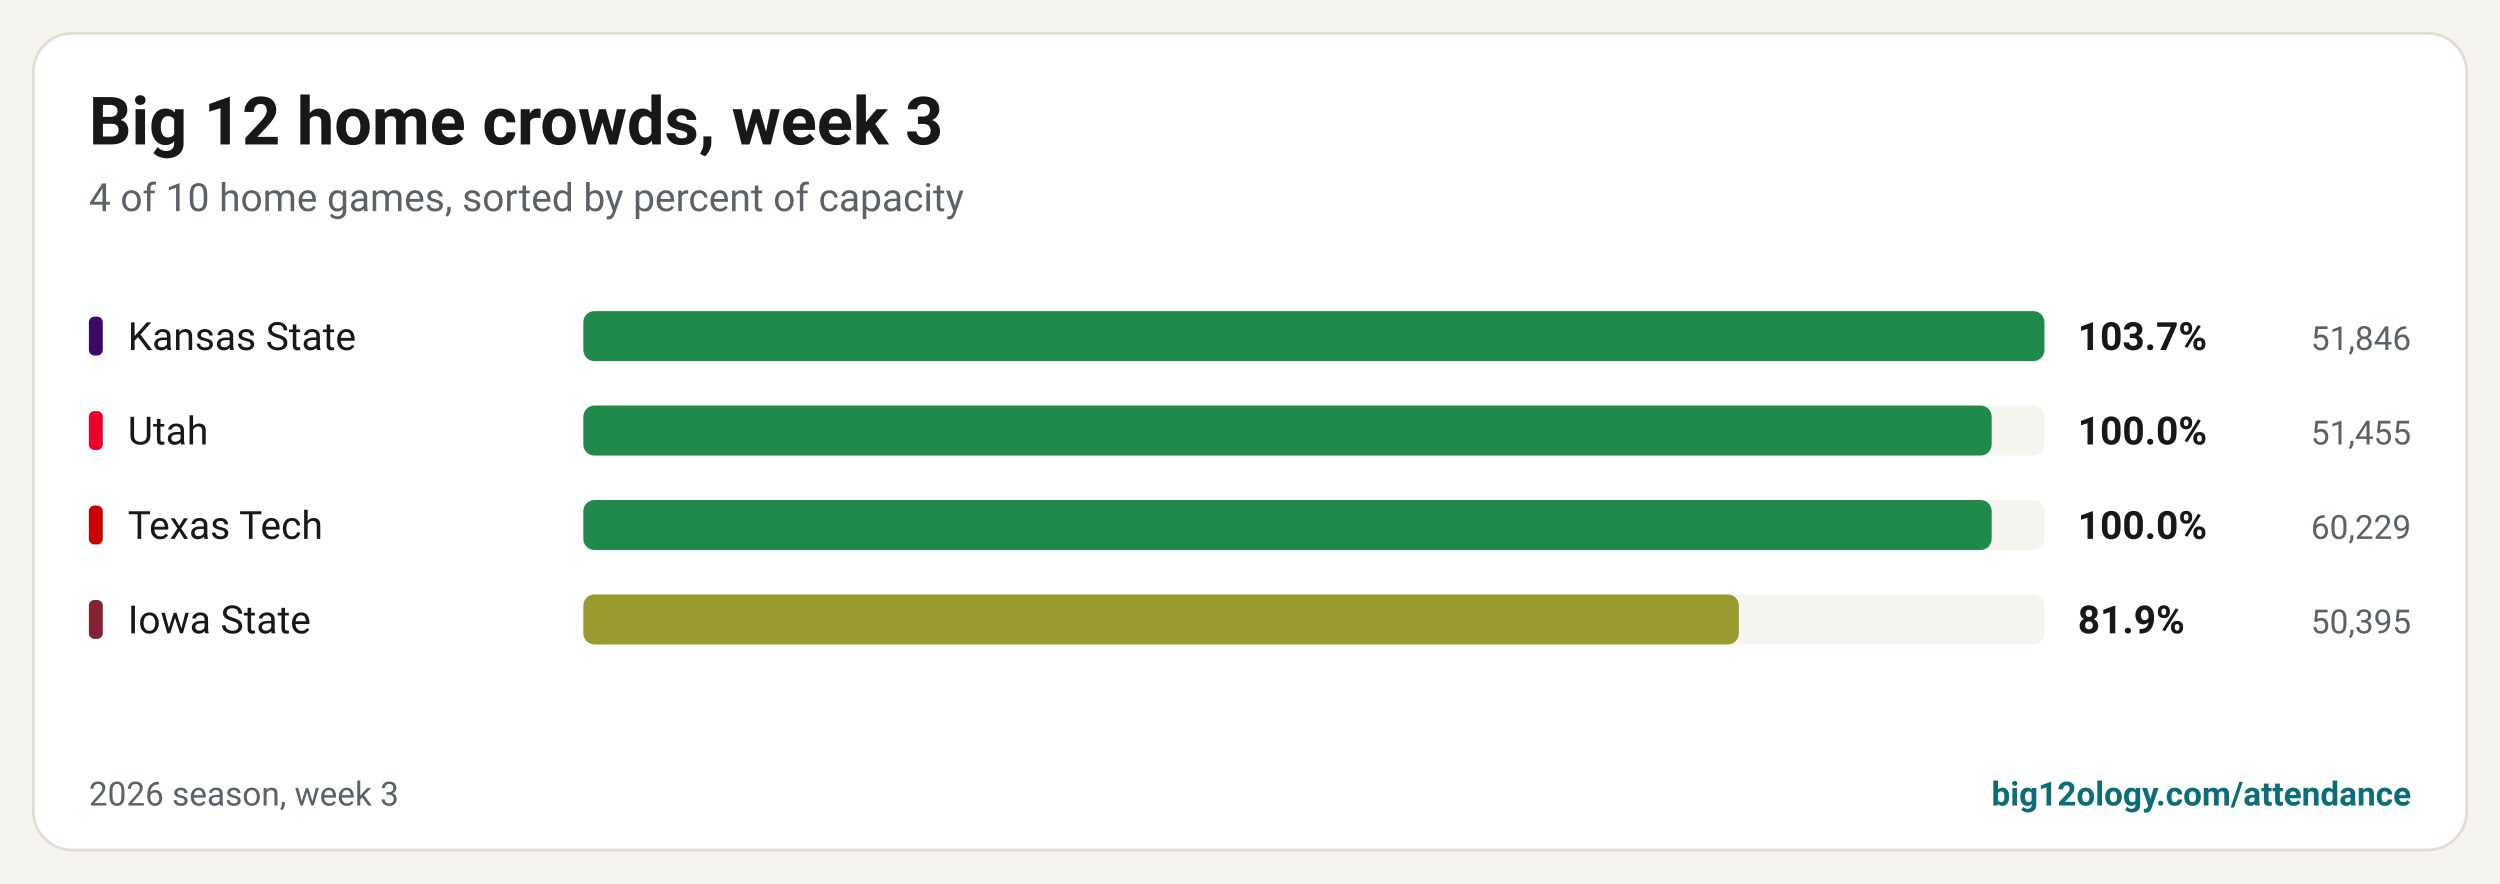
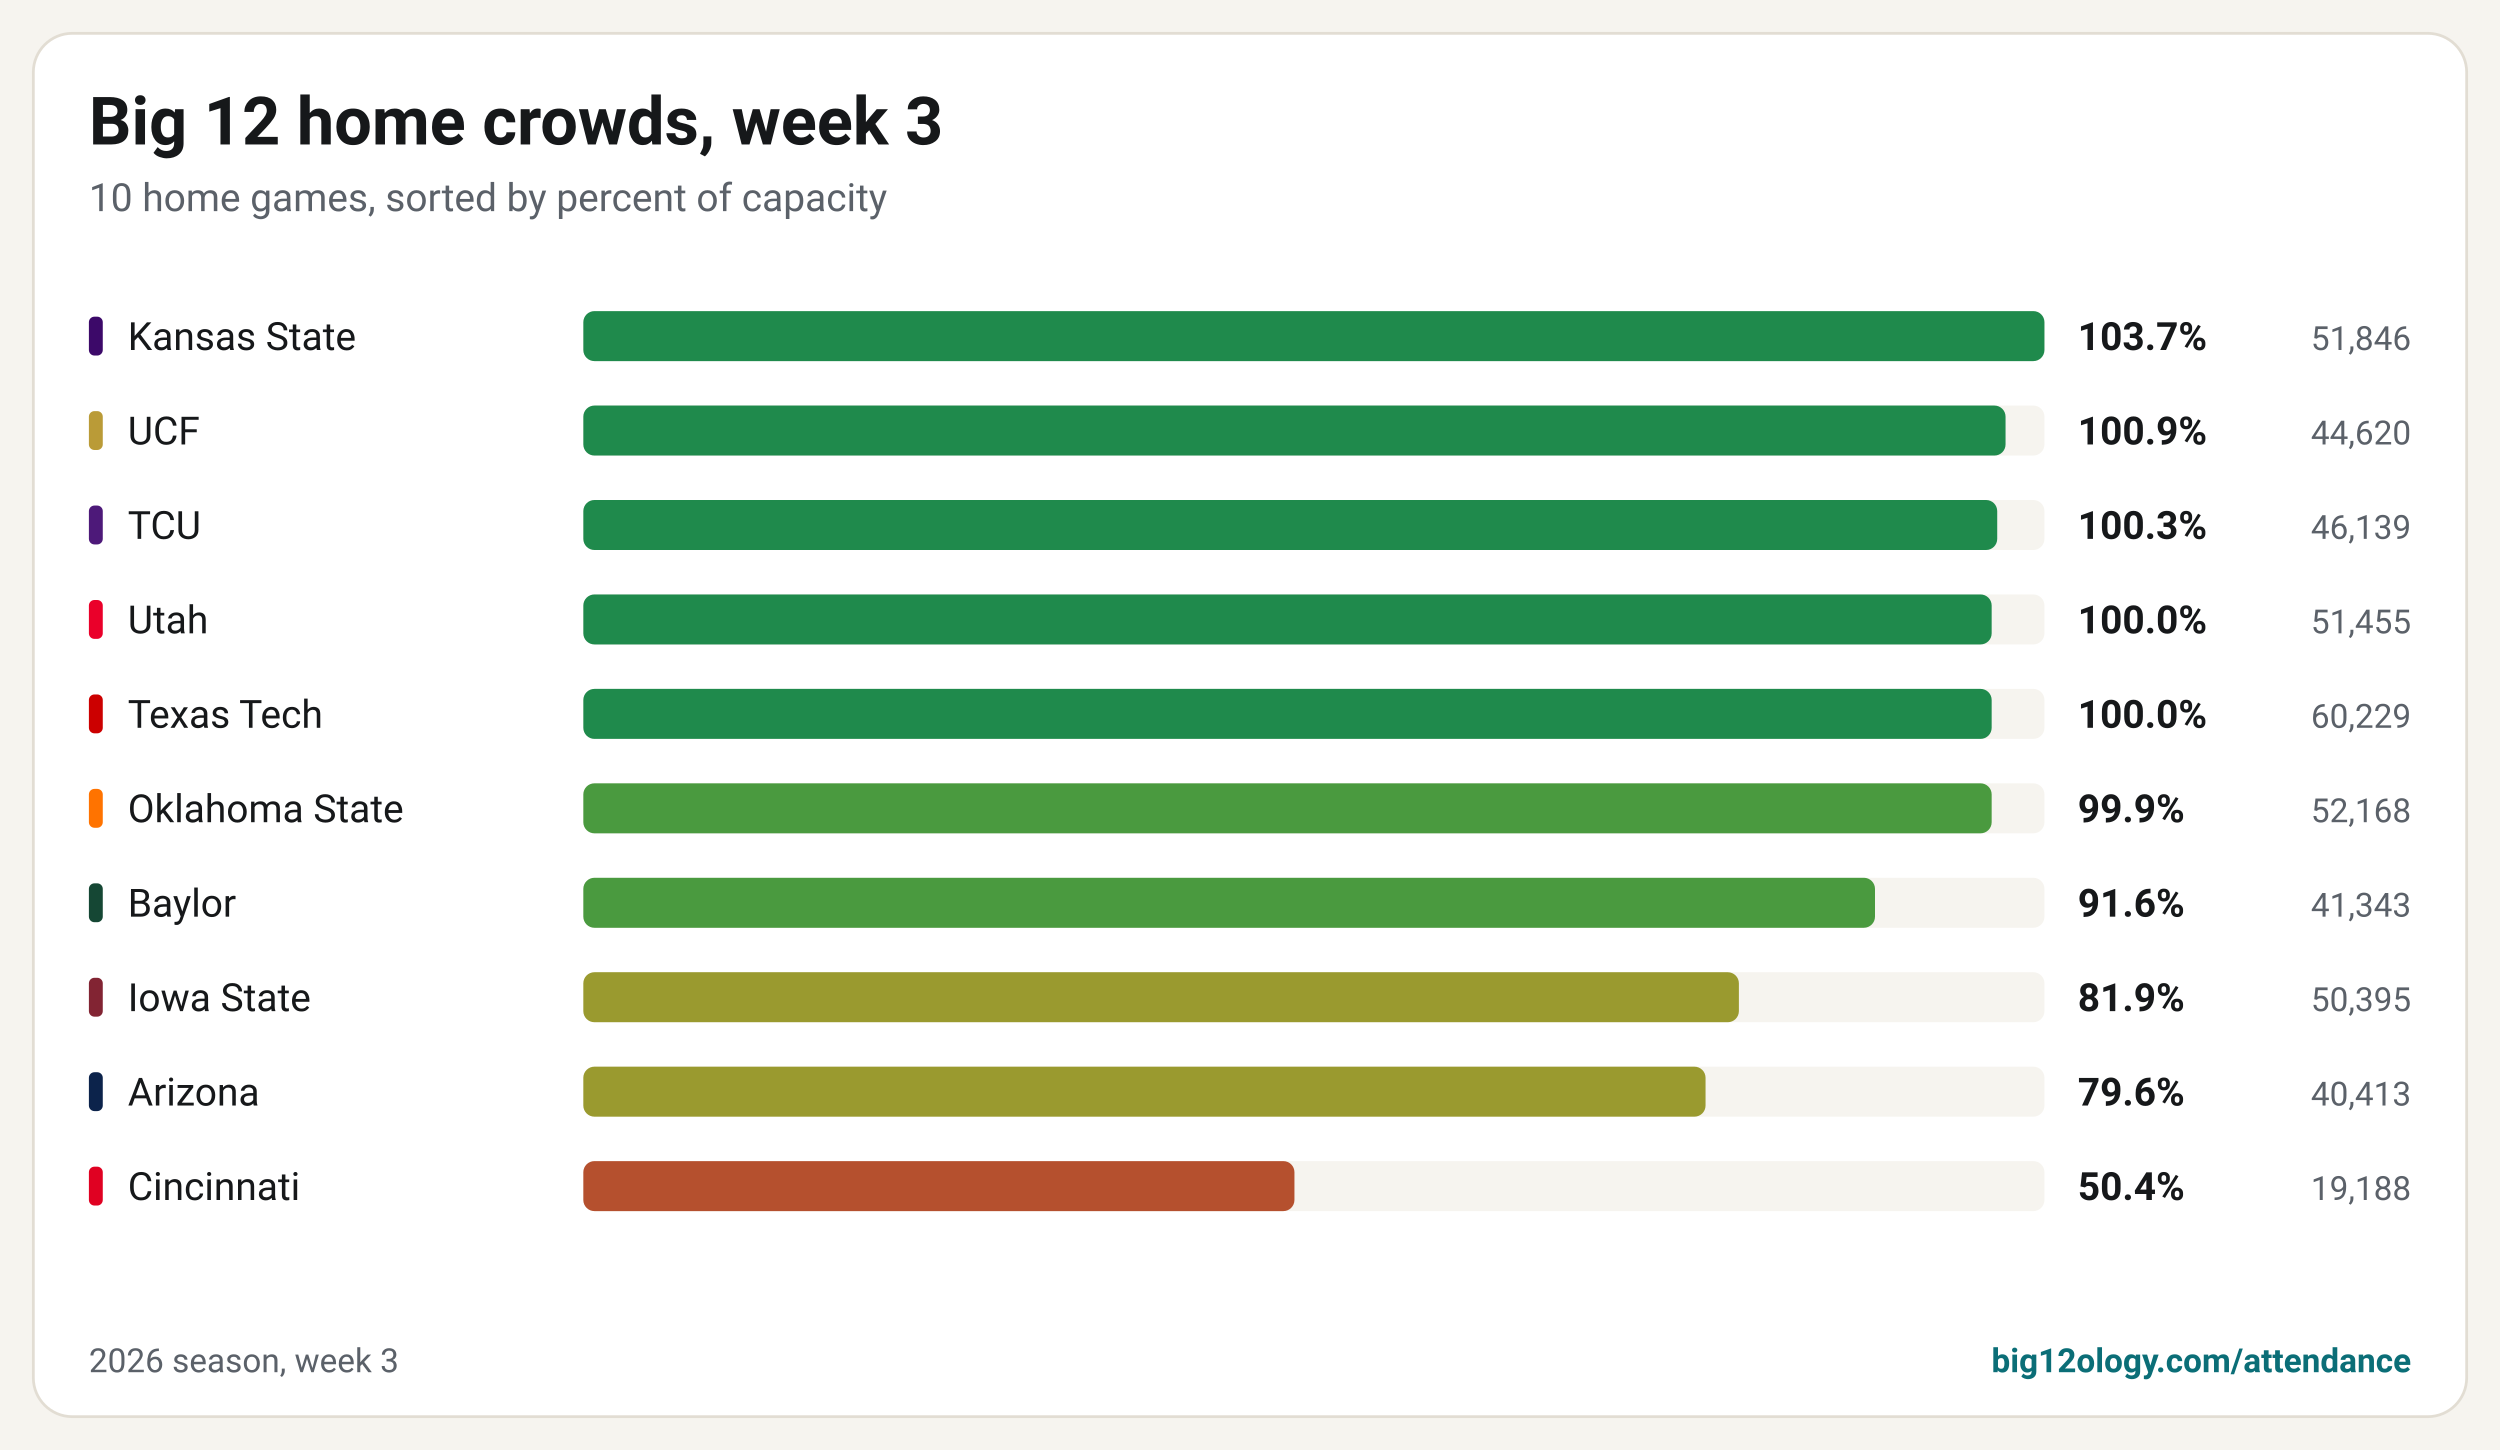
- <svg xmlns="http://www.w3.org/2000/svg" width="900" height="318" viewBox="0 0 900 318" role="img" aria-label="Big 12 home crowds, week 3. 4 of 10 home games, sorted by percent of capacity">
-   <rect width="900" height="318" fill="#f6f4ef" />
-   <rect x="12" y="12" width="876" height="294" rx="14" fill="#ffffff" stroke="#e2ddd3" />
+ <svg xmlns="http://www.w3.org/2000/svg" width="900" height="522" viewBox="0 0 900 522" role="img" aria-label="Big 12 home crowds, week 3. 10 home games, sorted by percent of capacity">
+   <rect width="900" height="522" fill="#f6f4ef" />
+   <rect x="12" y="12" width="876" height="498" rx="14" fill="#ffffff" stroke="#e2ddd3" />
  <text x="32" y="52" font-family="-apple-system, BlinkMacSystemFont, 'Segoe UI', Roboto, Helvetica, Arial, sans-serif" font-size="24" font-weight="700" fill="#16181A">Big 12 home crowds, week 3</text>
-   <text x="32" y="76" font-family="-apple-system, BlinkMacSystemFont, 'Segoe UI', Roboto, Helvetica, Arial, sans-serif" font-size="14" fill="#5b6169">4 of 10 home games, sorted by percent of capacity</text>
+   <text x="32" y="76" font-family="-apple-system, BlinkMacSystemFont, 'Segoe UI', Roboto, Helvetica, Arial, sans-serif" font-size="14" fill="#5b6169">10 home games, sorted by percent of capacity</text>
  <rect x="32" y="114" width="5" height="14" rx="2" fill="#3c0969" />
  <text x="46" y="126" font-family="-apple-system, BlinkMacSystemFont, 'Segoe UI', Roboto, Helvetica, Arial, sans-serif" font-size="14" fill="#16181A">Kansas State</text>
  <rect x="210" y="112" width="526" height="18" rx="4" fill="#f6f4ef" />
  <rect x="210" y="112" width="526" height="18" rx="4" fill="#1f8a4c" />
  <text x="748" y="126" font-family="-apple-system, BlinkMacSystemFont, 'Segoe UI', Roboto, Helvetica, Arial, sans-serif" font-size="14" font-weight="700" fill="#16181A">103.7%</text>
  <text x="868" y="126" font-family="-apple-system, BlinkMacSystemFont, 'Segoe UI', Roboto, Helvetica, Arial, sans-serif" font-size="12" fill="#5b6169" text-anchor="end">51,846</text>
-   <rect x="32" y="148" width="5" height="14" rx="2" fill="#ea002a" />
-   <text x="46" y="160" font-family="-apple-system, BlinkMacSystemFont, 'Segoe UI', Roboto, Helvetica, Arial, sans-serif" font-size="14" fill="#16181A">Utah</text>
+   <rect x="32" y="148" width="5" height="14" rx="2" fill="#ba9b37" />
+   <text x="46" y="160" font-family="-apple-system, BlinkMacSystemFont, 'Segoe UI', Roboto, Helvetica, Arial, sans-serif" font-size="14" fill="#16181A">UCF</text>
  <rect x="210" y="146" width="526" height="18" rx="4" fill="#f6f4ef" />
-   <rect x="210" y="146" width="507" height="18" rx="4" fill="#1f8a4c" />
-   <text x="748" y="160" font-family="-apple-system, BlinkMacSystemFont, 'Segoe UI', Roboto, Helvetica, Arial, sans-serif" font-size="14" font-weight="700" fill="#16181A">100.0%</text>
-   <text x="868" y="160" font-family="-apple-system, BlinkMacSystemFont, 'Segoe UI', Roboto, Helvetica, Arial, sans-serif" font-size="12" fill="#5b6169" text-anchor="end">51,455</text>
-   <rect x="32" y="182" width="5" height="14" rx="2" fill="#cc0000" />
-   <text x="46" y="194" font-family="-apple-system, BlinkMacSystemFont, 'Segoe UI', Roboto, Helvetica, Arial, sans-serif" font-size="14" fill="#16181A">Texas Tech</text>
+   <rect x="210" y="146" width="512" height="18" rx="4" fill="#1f8a4c" />
+   <text x="748" y="160" font-family="-apple-system, BlinkMacSystemFont, 'Segoe UI', Roboto, Helvetica, Arial, sans-serif" font-size="14" font-weight="700" fill="#16181A">100.9%</text>
+   <text x="868" y="160" font-family="-apple-system, BlinkMacSystemFont, 'Segoe UI', Roboto, Helvetica, Arial, sans-serif" font-size="12" fill="#5b6169" text-anchor="end">44,620</text>
+   <rect x="32" y="182" width="5" height="14" rx="2" fill="#4d1979" />
+   <text x="46" y="194" font-family="-apple-system, BlinkMacSystemFont, 'Segoe UI', Roboto, Helvetica, Arial, sans-serif" font-size="14" fill="#16181A">TCU</text>
  <rect x="210" y="180" width="526" height="18" rx="4" fill="#f6f4ef" />
-   <rect x="210" y="180" width="507" height="18" rx="4" fill="#1f8a4c" />
-   <text x="748" y="194" font-family="-apple-system, BlinkMacSystemFont, 'Segoe UI', Roboto, Helvetica, Arial, sans-serif" font-size="14" font-weight="700" fill="#16181A">100.0%</text>
-   <text x="868" y="194" font-family="-apple-system, BlinkMacSystemFont, 'Segoe UI', Roboto, Helvetica, Arial, sans-serif" font-size="12" fill="#5b6169" text-anchor="end">60,229</text>
-   <rect x="32" y="216" width="5" height="14" rx="2" fill="#822433" />
-   <text x="46" y="228" font-family="-apple-system, BlinkMacSystemFont, 'Segoe UI', Roboto, Helvetica, Arial, sans-serif" font-size="14" fill="#16181A">Iowa State</text>
+   <rect x="210" y="180" width="509" height="18" rx="4" fill="#1f8a4c" />
+   <text x="748" y="194" font-family="-apple-system, BlinkMacSystemFont, 'Segoe UI', Roboto, Helvetica, Arial, sans-serif" font-size="14" font-weight="700" fill="#16181A">100.3%</text>
+   <text x="868" y="194" font-family="-apple-system, BlinkMacSystemFont, 'Segoe UI', Roboto, Helvetica, Arial, sans-serif" font-size="12" fill="#5b6169" text-anchor="end">46,139</text>
+   <rect x="32" y="216" width="5" height="14" rx="2" fill="#ea002a" />
+   <text x="46" y="228" font-family="-apple-system, BlinkMacSystemFont, 'Segoe UI', Roboto, Helvetica, Arial, sans-serif" font-size="14" fill="#16181A">Utah</text>
  <rect x="210" y="214" width="526" height="18" rx="4" fill="#f6f4ef" />
-   <rect x="210" y="214" width="416" height="18" rx="4" fill="#9a9a2f" />
-   <text x="748" y="228" font-family="-apple-system, BlinkMacSystemFont, 'Segoe UI', Roboto, Helvetica, Arial, sans-serif" font-size="14" font-weight="700" fill="#16181A">81.9%</text>
-   <text x="868" y="228" font-family="-apple-system, BlinkMacSystemFont, 'Segoe UI', Roboto, Helvetica, Arial, sans-serif" font-size="12" fill="#5b6169" text-anchor="end">50,395</text>
-   <text x="32" y="290" font-family="-apple-system, BlinkMacSystemFont, 'Segoe UI', Roboto, Helvetica, Arial, sans-serif" font-size="12" fill="#5b6169">2026 season, week 3</text>
-   <text x="868" y="290" font-family="-apple-system, BlinkMacSystemFont, 'Segoe UI', Roboto, Helvetica, Arial, sans-serif" font-size="12" fill="#0B6E77" text-anchor="end" font-weight="600">big12ology.com/attendance</text>
+   <rect x="210" y="214" width="507" height="18" rx="4" fill="#1f8a4c" />
+   <text x="748" y="228" font-family="-apple-system, BlinkMacSystemFont, 'Segoe UI', Roboto, Helvetica, Arial, sans-serif" font-size="14" font-weight="700" fill="#16181A">100.0%</text>
+   <text x="868" y="228" font-family="-apple-system, BlinkMacSystemFont, 'Segoe UI', Roboto, Helvetica, Arial, sans-serif" font-size="12" fill="#5b6169" text-anchor="end">51,455</text>
+   <rect x="32" y="250" width="5" height="14" rx="2" fill="#cc0000" />
+   <text x="46" y="262" font-family="-apple-system, BlinkMacSystemFont, 'Segoe UI', Roboto, Helvetica, Arial, sans-serif" font-size="14" fill="#16181A">Texas Tech</text>
+   <rect x="210" y="248" width="526" height="18" rx="4" fill="#f6f4ef" />
+   <rect x="210" y="248" width="507" height="18" rx="4" fill="#1f8a4c" />
+   <text x="748" y="262" font-family="-apple-system, BlinkMacSystemFont, 'Segoe UI', Roboto, Helvetica, Arial, sans-serif" font-size="14" font-weight="700" fill="#16181A">100.0%</text>
+   <text x="868" y="262" font-family="-apple-system, BlinkMacSystemFont, 'Segoe UI', Roboto, Helvetica, Arial, sans-serif" font-size="12" fill="#5b6169" text-anchor="end">60,229</text>
+   <rect x="32" y="284" width="5" height="14" rx="2" fill="#ff7300" />
+   <text x="46" y="296" font-family="-apple-system, BlinkMacSystemFont, 'Segoe UI', Roboto, Helvetica, Arial, sans-serif" font-size="14" fill="#16181A">Oklahoma State</text>
+   <rect x="210" y="282" width="526" height="18" rx="4" fill="#f6f4ef" />
+   <rect x="210" y="282" width="507" height="18" rx="4" fill="#4a9a3f" />
+   <text x="748" y="296" font-family="-apple-system, BlinkMacSystemFont, 'Segoe UI', Roboto, Helvetica, Arial, sans-serif" font-size="14" font-weight="700" fill="#16181A">99.9%</text>
+   <text x="868" y="296" font-family="-apple-system, BlinkMacSystemFont, 'Segoe UI', Roboto, Helvetica, Arial, sans-serif" font-size="12" fill="#5b6169" text-anchor="end">52,168</text>
+   <rect x="32" y="318" width="5" height="14" rx="2" fill="#154734" />
+   <text x="46" y="330" font-family="-apple-system, BlinkMacSystemFont, 'Segoe UI', Roboto, Helvetica, Arial, sans-serif" font-size="14" fill="#16181A">Baylor</text>
+   <rect x="210" y="316" width="526" height="18" rx="4" fill="#f6f4ef" />
+   <rect x="210" y="316" width="465" height="18" rx="4" fill="#4a9a3f" />
+   <text x="748" y="330" font-family="-apple-system, BlinkMacSystemFont, 'Segoe UI', Roboto, Helvetica, Arial, sans-serif" font-size="14" font-weight="700" fill="#16181A">91.6%</text>
+   <text x="868" y="330" font-family="-apple-system, BlinkMacSystemFont, 'Segoe UI', Roboto, Helvetica, Arial, sans-serif" font-size="12" fill="#5b6169" text-anchor="end">41,343</text>
+   <rect x="32" y="352" width="5" height="14" rx="2" fill="#822433" />
+   <text x="46" y="364" font-family="-apple-system, BlinkMacSystemFont, 'Segoe UI', Roboto, Helvetica, Arial, sans-serif" font-size="14" fill="#16181A">Iowa State</text>
+   <rect x="210" y="350" width="526" height="18" rx="4" fill="#f6f4ef" />
+   <rect x="210" y="350" width="416" height="18" rx="4" fill="#9a9a2f" />
+   <text x="748" y="364" font-family="-apple-system, BlinkMacSystemFont, 'Segoe UI', Roboto, Helvetica, Arial, sans-serif" font-size="14" font-weight="700" fill="#16181A">81.9%</text>
+   <text x="868" y="364" font-family="-apple-system, BlinkMacSystemFont, 'Segoe UI', Roboto, Helvetica, Arial, sans-serif" font-size="12" fill="#5b6169" text-anchor="end">50,395</text>
+   <rect x="32" y="386" width="5" height="14" rx="2" fill="#0c234b" />
+   <text x="46" y="398" font-family="-apple-system, BlinkMacSystemFont, 'Segoe UI', Roboto, Helvetica, Arial, sans-serif" font-size="14" fill="#16181A">Arizona</text>
+   <rect x="210" y="384" width="526" height="18" rx="4" fill="#f6f4ef" />
+   <rect x="210" y="384" width="404" height="18" rx="4" fill="#9a9a2f" />
+   <text x="748" y="398" font-family="-apple-system, BlinkMacSystemFont, 'Segoe UI', Roboto, Helvetica, Arial, sans-serif" font-size="14" font-weight="700" fill="#16181A">79.6%</text>
+   <text x="868" y="398" font-family="-apple-system, BlinkMacSystemFont, 'Segoe UI', Roboto, Helvetica, Arial, sans-serif" font-size="12" fill="#5b6169" text-anchor="end">40,413</text>
+   <rect x="32" y="420" width="5" height="14" rx="2" fill="#e00122" />
+   <text x="46" y="432" font-family="-apple-system, BlinkMacSystemFont, 'Segoe UI', Roboto, Helvetica, Arial, sans-serif" font-size="14" fill="#16181A">Cincinnati</text>
+   <rect x="210" y="418" width="526" height="18" rx="4" fill="#f6f4ef" />
+   <rect x="210" y="418" width="256" height="18" rx="4" fill="#b5502e" />
+   <text x="748" y="432" font-family="-apple-system, BlinkMacSystemFont, 'Segoe UI', Roboto, Helvetica, Arial, sans-serif" font-size="14" font-weight="700" fill="#16181A">50.4%</text>
+   <text x="868" y="432" font-family="-apple-system, BlinkMacSystemFont, 'Segoe UI', Roboto, Helvetica, Arial, sans-serif" font-size="12" fill="#5b6169" text-anchor="end">19,188</text>
+   <text x="32" y="494" font-family="-apple-system, BlinkMacSystemFont, 'Segoe UI', Roboto, Helvetica, Arial, sans-serif" font-size="12" fill="#5b6169">2026 season, week 3</text>
+   <text x="868" y="494" font-family="-apple-system, BlinkMacSystemFont, 'Segoe UI', Roboto, Helvetica, Arial, sans-serif" font-size="12" fill="#0B6E77" text-anchor="end" font-weight="600">big12ology.com/attendance</text>
</svg>
